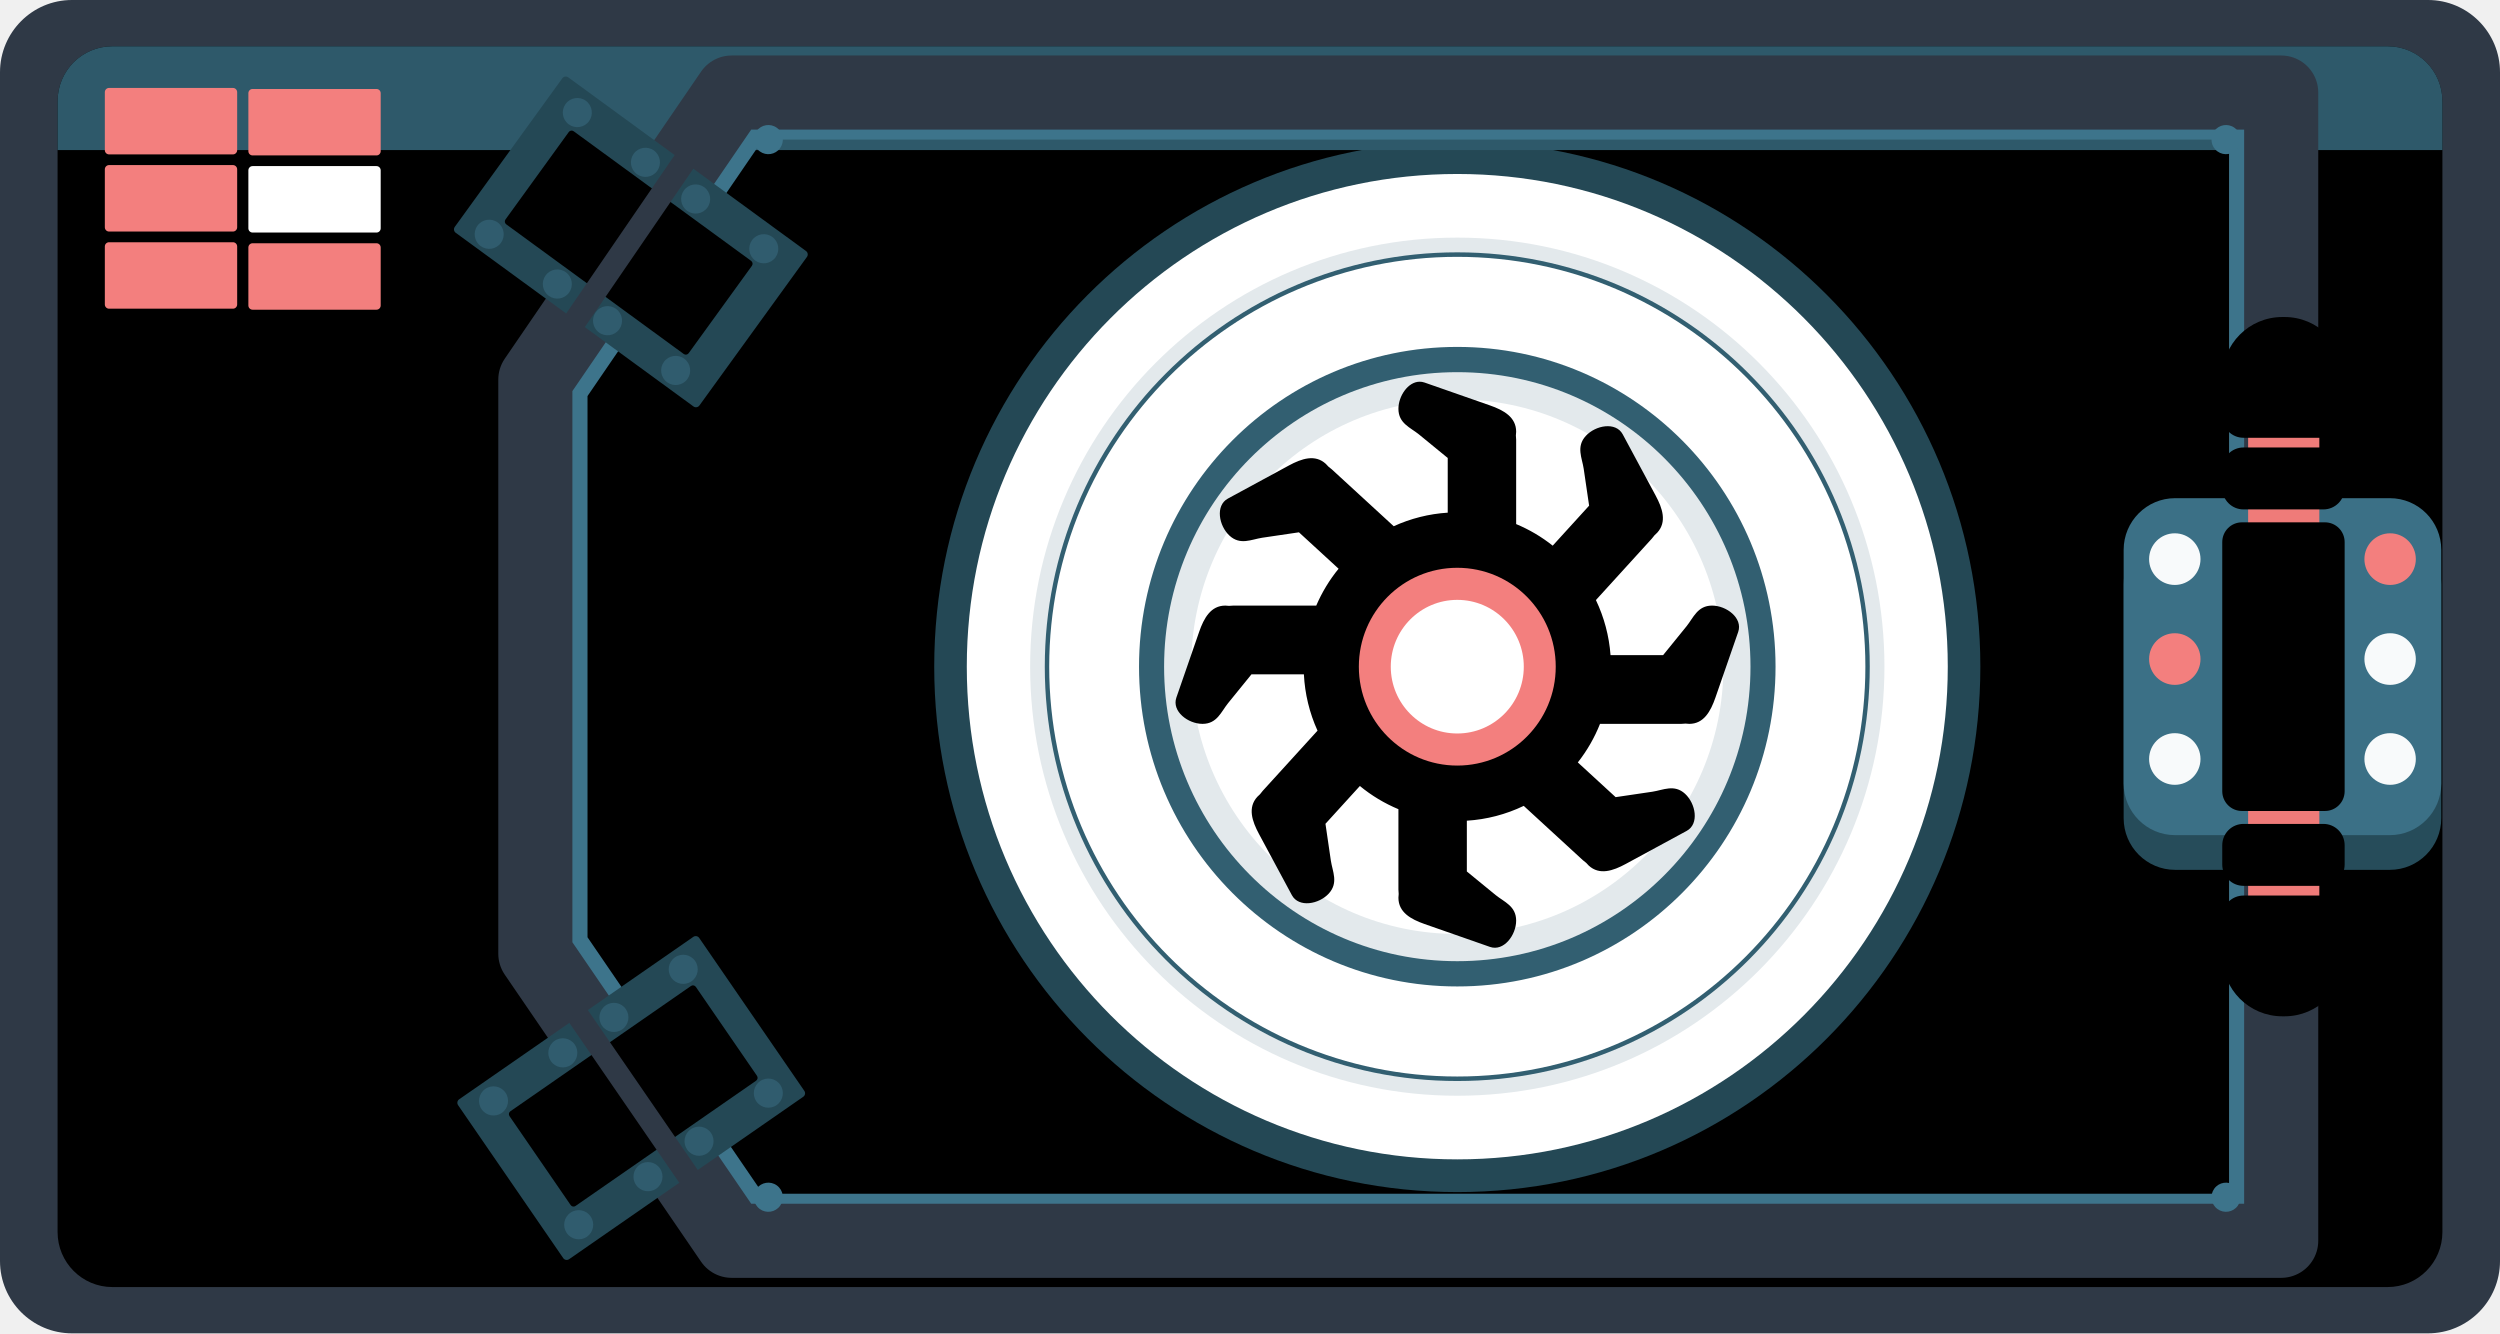
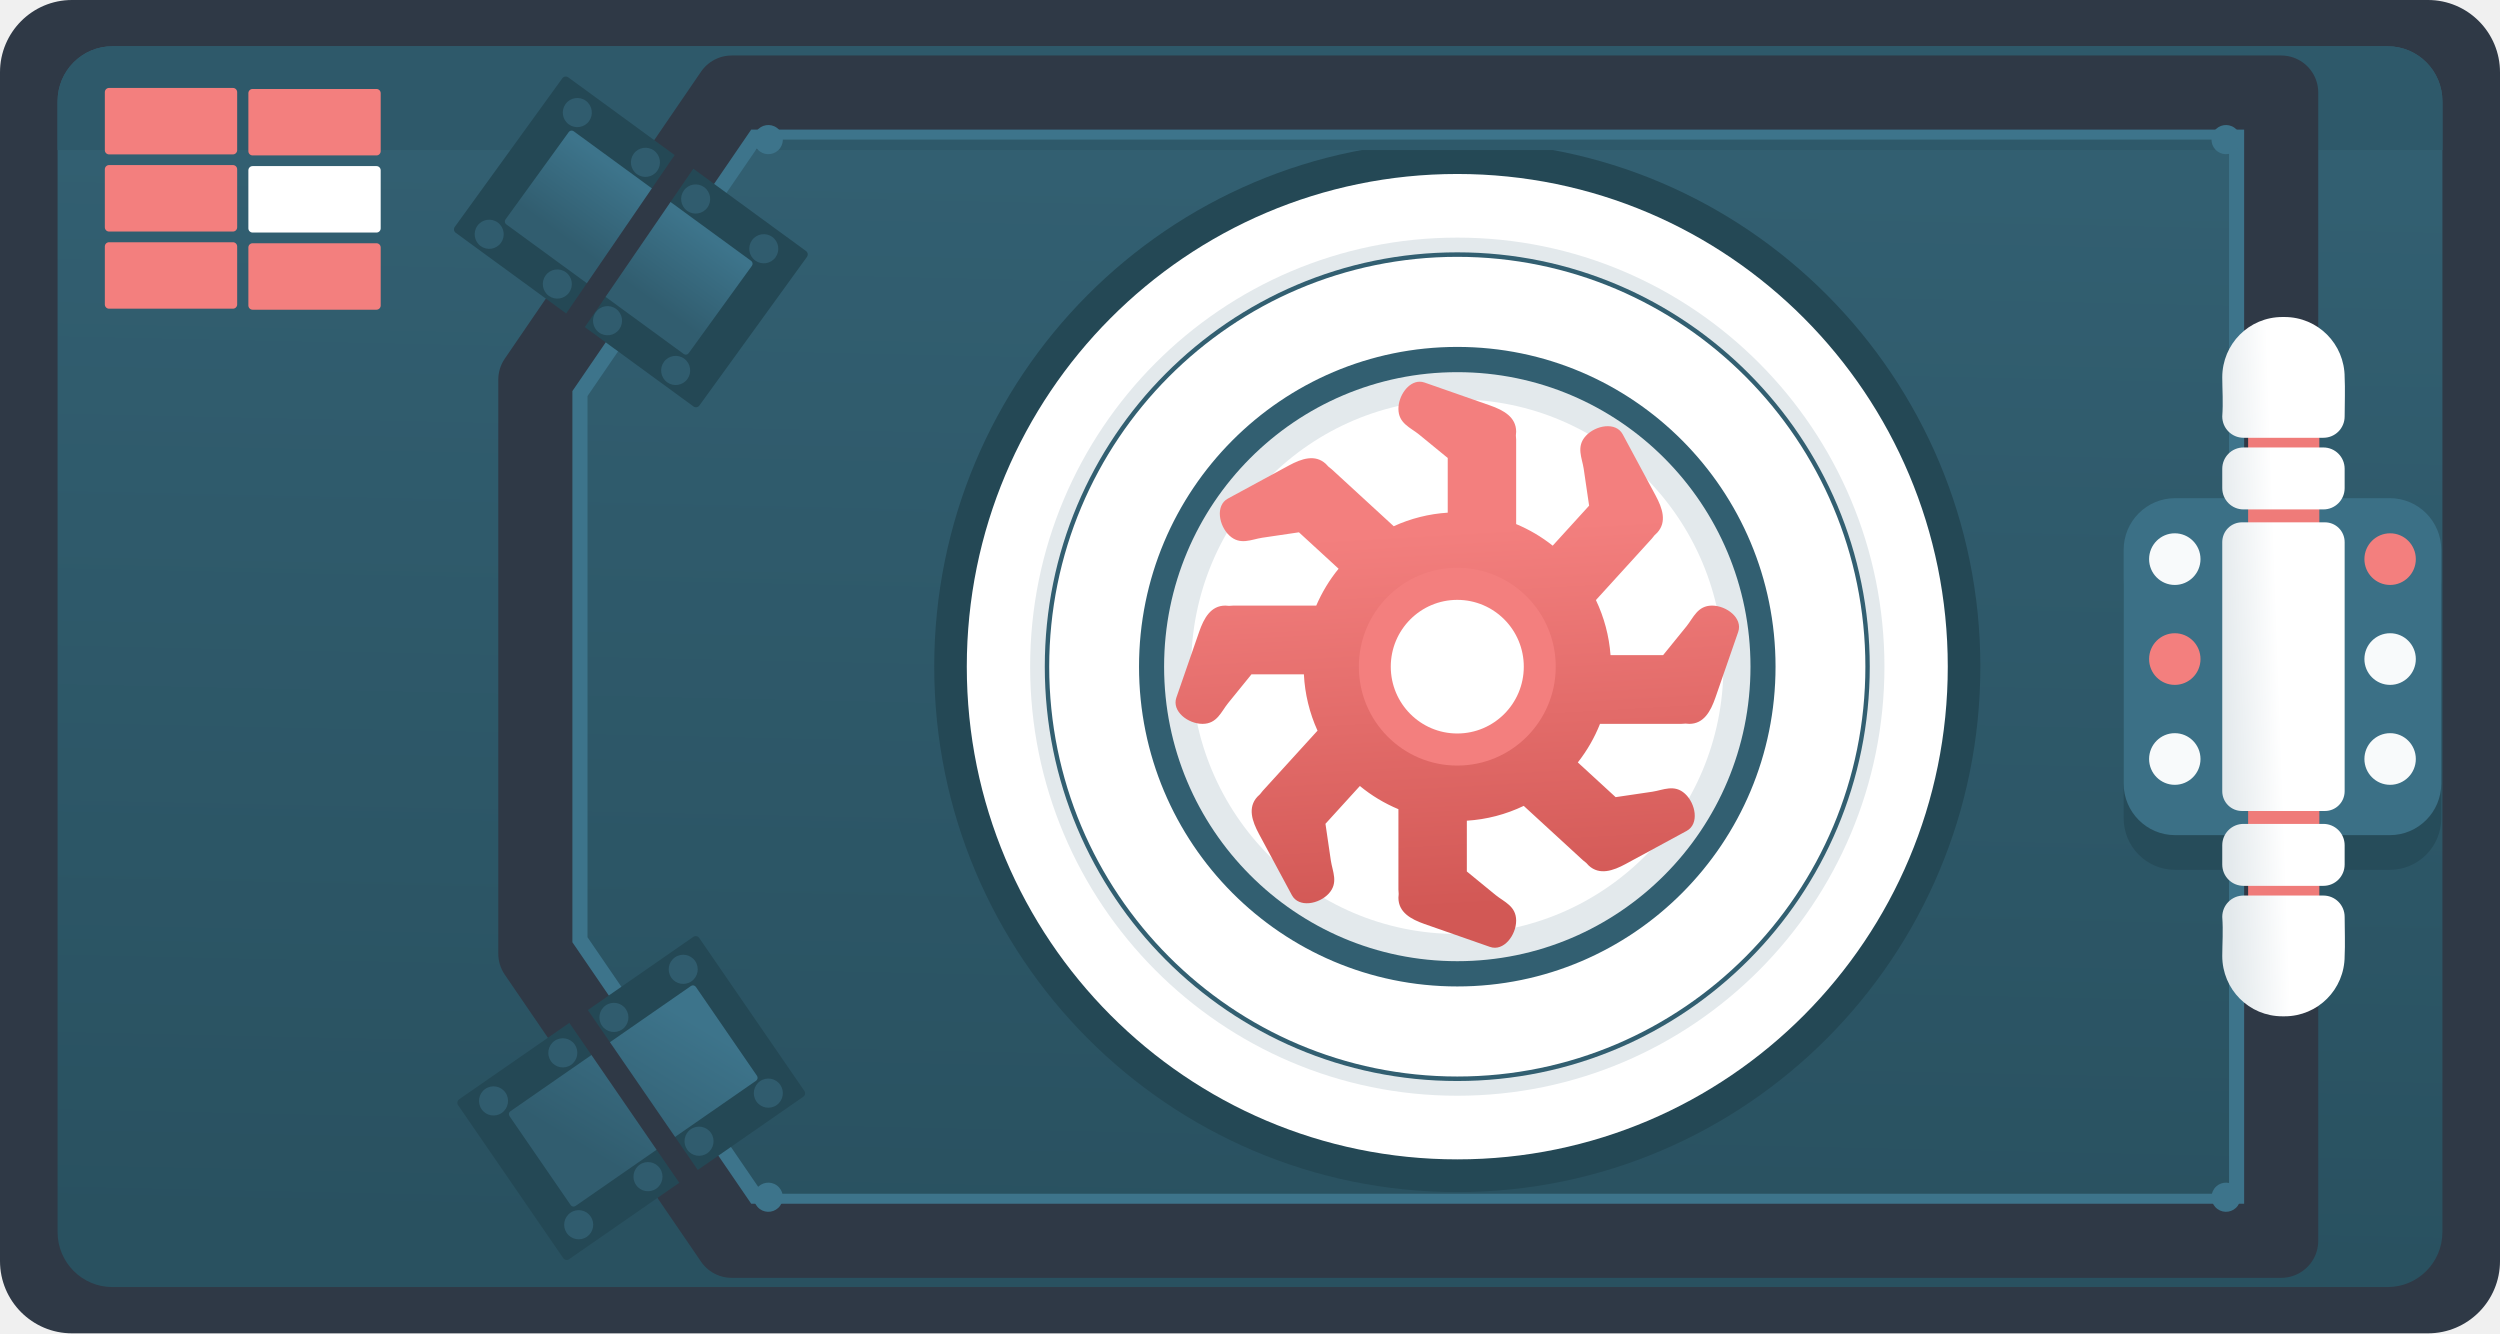
<svg xmlns="http://www.w3.org/2000/svg" width="255" height="136" viewBox="0 0 255 136" fill="none">
  <path d="M247.658 0H7.342C3.287 0 0 3.302 0 7.375V128.625C0 132.698 3.287 136 7.342 136H247.658C251.713 136 255 132.698 255 128.625V7.375C255 3.302 251.713 0 247.658 0Z" fill="#2F3946" />
  <path d="M243.538 4.72H11.461C8.375 4.72 5.873 7.233 5.873 10.333V125.667C5.873 128.767 8.375 131.28 11.461 131.28H243.538C246.624 131.28 249.126 128.767 249.126 125.667V10.333C249.126 7.233 246.624 4.72 243.538 4.72Z" fill="url(#paint0_linear_324_1309)" />
  <path d="M148.643 14.409C178.109 14.409 201.996 38.403 201.996 68.001C201.996 97.599 178.109 121.593 148.643 121.593C119.178 121.593 95.291 97.599 95.291 68.001C95.291 38.403 119.178 14.409 148.643 14.409Z" fill="#244855" />
  <path d="M148.643 17.746C176.274 17.746 198.673 40.246 198.673 68.001C198.673 95.757 176.274 118.256 148.643 118.256C121.012 118.256 98.613 95.757 98.613 68.001C98.613 40.246 121.012 17.746 148.643 17.746Z" fill="white" />
  <path d="M148.643 24.236C172.706 24.236 192.213 43.83 192.213 68.001C192.213 92.172 172.706 111.766 148.643 111.766C124.581 111.766 105.074 92.172 105.074 68.001C105.074 43.83 124.581 24.236 148.643 24.236Z" fill="#E3E9EC" />
  <path d="M148.642 110.264C171.879 110.264 190.716 91.342 190.716 68.001C190.716 44.66 171.879 25.738 148.642 25.738C125.405 25.738 106.568 44.66 106.568 68.001C106.568 91.342 125.405 110.264 148.642 110.264Z" fill="#325F71" />
  <path d="M148.644 98.041C165.161 98.041 178.55 84.592 178.55 68.001C178.55 51.41 165.161 37.961 148.644 37.961C132.128 37.961 118.738 51.41 118.738 68.001C118.738 84.592 132.128 98.041 148.644 98.041Z" fill="#E3E9EC" />
  <path d="M148.644 95.265C163.633 95.265 175.785 83.058 175.785 68.001C175.785 52.944 163.633 40.737 148.644 40.737C133.654 40.737 121.502 52.944 121.502 68.001C121.502 83.058 133.654 95.265 148.644 95.265Z" fill="white" />
  <path d="M148.644 107.914C170.589 107.914 188.378 90.044 188.378 68.001C188.378 45.958 170.589 28.088 148.644 28.088C126.7 28.088 108.91 45.958 108.91 68.001C108.91 90.044 126.7 107.914 148.644 107.914Z" stroke="white" stroke-width="3.78" stroke-linecap="round" stroke-linejoin="round" />
  <path d="M148.644 105.328C169.167 105.328 185.804 88.616 185.804 68.001C185.804 47.386 169.167 30.674 148.644 30.674C128.121 30.674 111.484 47.386 111.484 68.001C111.484 88.616 128.121 105.328 148.644 105.328Z" stroke="white" stroke-width="3.78" stroke-linecap="round" stroke-linejoin="round" />
  <path d="M148.643 102.508C167.615 102.508 182.995 87.059 182.995 68.001C182.995 48.944 167.615 33.495 148.643 33.495C129.671 33.495 114.291 48.944 114.291 68.001C114.291 87.059 129.671 102.508 148.643 102.508Z" stroke="white" stroke-width="3.78" stroke-linecap="round" stroke-linejoin="round" />
  <path d="M144.792 38.934C143.613 38.95 142.639 40.401 142.639 41.701C142.639 43.186 143.866 43.607 144.731 44.309C145.839 45.209 147.668 46.714 147.668 46.714V50.426V51.669V52.292C145.764 52.412 143.896 52.881 142.159 53.675L140.842 52.465L139.928 51.626L135.838 47.869C135.727 47.768 135.613 47.675 135.494 47.591C135.414 47.493 135.327 47.401 135.232 47.313C134.14 46.311 132.762 46.777 131.461 47.483L125.246 50.854C123.945 51.56 124.323 53.639 125.414 54.641C126.505 55.643 127.643 55.018 128.742 54.85C130.151 54.636 132.492 54.296 132.492 54.296L135.219 56.8L136.132 57.639L136.536 58.01C135.605 59.151 134.839 60.416 134.258 61.771H132.583H131.345H125.802C125.653 61.771 125.506 61.781 125.362 61.798C125.237 61.781 125.111 61.771 124.981 61.771C123.503 61.771 122.798 63.049 122.312 64.452L119.99 71.153C119.504 72.556 121.18 73.834 122.659 73.834C124.137 73.834 124.556 72.601 125.255 71.733C126.151 70.619 127.65 68.782 127.65 68.782H131.345H132.583H132.997C133.095 70.768 133.566 72.717 134.387 74.527L133.374 75.639L132.539 76.557L128.799 80.666C128.699 80.776 128.606 80.892 128.522 81.011C128.426 81.091 128.333 81.179 128.245 81.275C127.248 82.371 127.712 83.755 128.414 85.062L131.771 91.305C132.473 92.612 134.544 92.232 135.541 91.136C136.539 90.04 135.916 88.897 135.749 87.794C135.535 86.378 135.197 84.027 135.197 84.027L137.691 81.287L138.526 80.37L138.706 80.171C139.895 81.15 141.22 81.947 142.639 82.538V83.936V85.179V90.746C142.639 90.897 142.648 91.044 142.666 91.189C142.649 91.314 142.639 91.441 142.639 91.571C142.639 93.056 143.911 93.763 145.307 94.251L151.979 96.585C153.375 97.073 154.648 95.389 154.648 93.904C154.648 92.419 153.421 91.998 152.556 91.296C151.448 90.396 149.618 88.891 149.618 88.891V85.179V83.936V83.711C151.631 83.587 153.601 83.073 155.421 82.199L156.445 83.14L157.359 83.979L161.449 87.736C161.559 87.837 161.674 87.93 161.793 88.014C161.873 88.111 161.96 88.205 162.055 88.292C163.146 89.294 164.525 88.828 165.825 88.123L172.041 84.751C173.342 84.045 172.964 81.966 171.873 80.963C170.781 79.962 169.644 80.588 168.545 80.755C167.136 80.969 164.795 81.309 164.795 81.309L162.068 78.805L161.154 77.966L160.938 77.767C161.878 76.572 162.64 75.248 163.201 73.834H164.704H165.942H171.484C171.634 73.834 171.781 73.825 171.925 73.806C172.049 73.824 172.176 73.834 172.306 73.834C173.784 73.834 174.488 72.556 174.974 71.153L177.297 64.452C177.783 63.049 176.106 61.771 174.628 61.771C173.15 61.771 172.731 63.004 172.032 63.872C171.136 64.985 169.637 66.823 169.637 66.823H165.942H164.704H164.275C164.129 64.874 163.623 62.969 162.783 61.206L163.912 59.966L164.747 59.048L168.487 54.939C168.588 54.828 168.681 54.713 168.765 54.594C168.861 54.514 168.954 54.426 169.041 54.33C170.039 53.234 169.575 51.85 168.872 50.543L165.516 44.299C164.813 42.992 162.743 43.373 161.746 44.469C160.748 45.565 161.371 46.708 161.537 47.811C161.751 49.227 162.09 51.578 162.09 51.578L159.596 54.317L158.761 55.235L158.376 55.658C157.241 54.755 155.986 54.014 154.648 53.457V51.669V50.426V44.859C154.648 44.709 154.638 44.561 154.62 44.416C154.638 44.291 154.648 44.164 154.648 44.034C154.648 42.549 153.375 41.842 151.979 41.353L145.307 39.02C145.133 38.959 144.961 38.932 144.792 38.934Z" fill="url(#paint1_linear_324_1309)" />
  <path d="M148.643 78.088C154.189 78.088 158.685 73.572 158.685 68.001C158.685 62.43 154.189 57.914 148.643 57.914C143.097 57.914 138.602 62.43 138.602 68.001C138.602 73.572 143.097 78.088 148.643 78.088Z" fill="#F37F7E" />
  <path d="M148.643 74.816C152.39 74.816 155.427 71.765 155.427 68.001C155.427 64.238 152.39 61.187 148.643 61.187C144.897 61.187 141.859 64.238 141.859 68.001C141.859 71.765 144.897 74.816 148.643 74.816Z" fill="white" />
  <path d="M11.462 4.72C8.366 4.72 5.873 7.223 5.873 10.333V15.304H249.127V10.333C249.127 7.223 246.634 4.72 243.538 4.72H11.462Z" fill="#2E596A" />
  <path d="M75.823 10.459H231.143V125.541H75.823L56.147 96.77V68V39.229L75.823 10.459Z" stroke="#3D748B" stroke-width="7.559" stroke-linecap="round" stroke-linejoin="round" />
  <path d="M74.629 9.44H232.682V126.56H74.629L54.605 97.28V68V38.72L74.629 9.44Z" stroke="#2F3946" stroke-width="7.559" stroke-linecap="round" stroke-linejoin="round" />
  <path d="M221.859 54.353H243.763C246.661 54.353 249.01 56.713 249.01 59.624V83.453C249.01 86.364 246.661 88.724 243.763 88.724H221.859C218.962 88.724 216.612 86.364 216.612 83.453V59.624C216.612 56.713 218.962 54.353 221.859 54.353Z" fill="#264C5A" />
  <path d="M221.859 50.814H243.763C246.661 50.814 249.01 53.174 249.01 56.084V79.914C249.01 82.825 246.661 85.184 243.763 85.184H221.859C218.962 85.184 216.612 82.825 216.612 79.914V56.084C216.612 53.174 218.962 50.814 221.859 50.814Z" fill="#3B7086" />
  <path d="M229.309 43.72C229.309 41.586 230.935 39.857 232.941 39.857C234.946 39.857 236.572 41.586 236.572 43.72V92.279C236.572 94.412 234.946 96.141 232.941 96.141C230.935 96.141 229.309 94.412 229.309 92.279V43.72Z" fill="#EF7B79" />
  <path d="M241.17 57.031C241.17 58.485 242.344 59.665 243.792 59.665C245.24 59.665 246.414 58.485 246.414 57.031C246.414 55.576 245.24 54.397 243.792 54.397C242.344 54.397 241.17 55.576 241.17 57.031Z" fill="#F37F7E" />
  <path d="M241.17 67.224C241.17 68.679 242.344 69.858 243.792 69.858C245.24 69.858 246.414 68.679 246.414 67.224C246.414 65.769 245.24 64.59 243.792 64.59C242.344 64.59 241.17 65.769 241.17 67.224Z" fill="#F8FAFB" />
  <path d="M241.17 77.418C241.17 78.872 242.344 80.052 243.792 80.052C245.24 80.052 246.414 78.872 246.414 77.418C246.414 75.963 245.24 74.783 243.792 74.783C242.344 74.783 241.17 75.963 241.17 77.418Z" fill="#F8FAFB" />
  <path d="M224.451 57.031C224.451 58.486 223.277 59.665 221.829 59.665C220.381 59.665 219.207 58.486 219.207 57.031C219.207 55.576 220.381 54.397 221.829 54.397C223.277 54.397 224.451 55.576 224.451 57.031Z" fill="#F8FAFB" />
  <path d="M224.451 67.224C224.451 68.679 223.277 69.858 221.829 69.858C220.381 69.858 219.207 68.679 219.207 67.224C219.207 65.769 220.381 64.59 221.829 64.59C223.277 64.59 224.451 65.769 224.451 67.224Z" fill="#F37F7E" />
  <path d="M224.451 77.418C224.451 78.872 223.277 80.052 221.829 80.052C220.381 80.052 219.207 78.872 219.207 77.418C219.207 75.963 220.381 74.784 221.829 74.784C223.277 74.784 224.451 75.963 224.451 77.418Z" fill="#F8FAFB" />
  <path d="M232.801 32.335C229.404 32.335 226.67 35.081 226.67 38.493C226.675 39.807 226.774 41.015 226.67 42.473C226.67 43.681 227.637 44.653 228.839 44.653H232.801H233.023H236.985C238.187 44.653 239.154 43.681 239.154 42.473C239.159 41.244 239.213 39.565 239.154 38.493C239.154 35.081 236.42 32.335 233.023 32.335H232.801ZM228.839 45.642C227.637 45.642 226.67 46.614 226.67 47.821V49.782C226.67 50.989 227.637 51.961 228.839 51.961H236.985C238.187 51.961 239.154 50.989 239.154 49.782V47.821C239.154 46.614 238.187 45.642 236.985 45.642H228.839ZM228.681 53.278C227.567 53.278 226.67 54.179 226.67 55.298V80.7C226.67 81.82 227.567 82.721 228.681 82.721H237.143C238.257 82.721 239.154 81.82 239.154 80.7V55.298C239.154 54.179 238.257 53.278 237.143 53.278H228.681ZM228.839 84.038C227.637 84.038 226.67 85.01 226.67 86.217V88.178C226.67 89.385 227.637 90.356 228.839 90.356H236.985C238.187 90.356 239.154 89.385 239.154 88.178V86.217C239.154 85.01 238.187 84.038 236.985 84.038H228.839ZM228.839 91.346C227.637 91.346 226.67 92.318 226.67 93.525C226.774 94.984 226.675 96.192 226.67 97.505C226.67 100.917 229.404 103.664 232.801 103.664H233.023C236.42 103.664 239.154 100.917 239.154 97.505C239.213 96.433 239.159 94.755 239.154 93.525C239.154 92.318 238.187 91.346 236.985 91.346H233.023H232.801H228.839Z" fill="url(#paint2_linear_324_1309)" />
  <path d="M71.337 41.363L82.307 26.208C82.447 26.014 82.405 25.744 82.212 25.603L57.961 7.89C57.768 7.749 57.499 7.792 57.359 7.985L46.388 23.141C46.248 23.334 46.291 23.605 46.483 23.745L70.735 41.459C70.927 41.599 71.197 41.556 71.337 41.363Z" fill="#244855" />
  <path d="M70.242 36.028L76.696 27.111C76.812 26.951 76.777 26.727 76.618 26.611L58.514 13.387C58.354 13.271 58.131 13.306 58.015 13.467L51.56 22.384C51.444 22.544 51.48 22.768 51.639 22.884L69.743 36.108C69.903 36.224 70.126 36.188 70.242 36.028Z" fill="url(#paint3_linear_324_1309)" />
  <path d="M59.126 34.133L71.067 16.7C71.079 16.683 71.075 16.66 71.058 16.649L69.18 15.351C69.163 15.339 69.141 15.344 69.129 15.36L57.188 32.794C57.177 32.81 57.181 32.833 57.198 32.845L59.076 34.142C59.092 34.154 59.115 34.15 59.126 34.133Z" fill="#2F3946" />
  <path d="M78.776 24.17C78.115 23.687 77.189 23.834 76.708 24.498C76.228 25.162 76.374 26.092 77.035 26.575C77.696 27.058 78.622 26.912 79.103 26.247C79.584 25.583 79.438 24.653 78.776 24.17Z" fill="#305C6E" />
  <path d="M71.827 19.095C71.166 18.612 70.24 18.759 69.759 19.423C69.278 20.087 69.424 21.017 70.086 21.5C70.747 21.983 71.673 21.836 72.154 21.172C72.635 20.508 72.488 19.578 71.827 19.095Z" fill="#305C6E" />
  <path d="M69.788 36.583C69.127 36.1 68.201 36.247 67.72 36.912C67.239 37.576 67.385 38.506 68.047 38.989C68.708 39.472 69.634 39.325 70.115 38.661C70.596 37.996 70.449 37.066 69.788 36.583Z" fill="#305C6E" />
  <path d="M62.839 31.508C62.178 31.025 61.252 31.172 60.771 31.837C60.29 32.501 60.436 33.431 61.097 33.914C61.759 34.397 62.685 34.25 63.166 33.586C63.646 32.921 63.5 31.991 62.839 31.508Z" fill="#305C6E" />
  <path d="M66.706 15.355C66.045 14.873 65.119 15.02 64.638 15.684C64.157 16.348 64.303 17.278 64.965 17.761C65.626 18.244 66.552 18.097 67.033 17.433C67.514 16.769 67.367 15.838 66.706 15.355Z" fill="#305C6E" />
  <path d="M59.757 10.28C59.096 9.797 58.17 9.944 57.689 10.608C57.208 11.272 57.354 12.202 58.016 12.685C58.677 13.168 59.603 13.021 60.084 12.357C60.564 11.693 60.418 10.763 59.757 10.28Z" fill="#305C6E" />
  <path d="M57.718 27.769C57.056 27.286 56.131 27.433 55.65 28.097C55.169 28.762 55.315 29.692 55.977 30.175C56.638 30.658 57.564 30.511 58.044 29.846C58.525 29.182 58.379 28.252 57.718 27.769Z" fill="#305C6E" />
  <path d="M50.769 22.694C50.107 22.211 49.181 22.358 48.7 23.022C48.22 23.686 48.366 24.616 49.027 25.099C49.688 25.582 50.614 25.436 51.095 24.771C51.576 24.107 51.43 23.177 50.769 22.694Z" fill="#305C6E" />
  <path d="M71.319 95.67L82.042 111.268C82.178 111.465 82.129 111.734 81.933 111.87L58.048 128.438C57.852 128.574 57.584 128.524 57.449 128.328L46.726 112.729C46.59 112.533 46.64 112.263 46.835 112.128L70.72 95.559C70.915 95.424 71.184 95.473 71.319 95.67Z" fill="#244855" />
  <path d="M70.976 100.662L77.213 109.734C77.325 109.897 77.285 110.12 77.122 110.232L58.703 123.009C58.541 123.122 58.319 123.081 58.207 122.918L51.97 113.846C51.858 113.683 51.899 113.459 52.061 113.347L70.48 100.57C70.642 100.458 70.864 100.499 70.976 100.662Z" fill="url(#paint4_linear_324_1309)" />
  <path d="M59.707 102.659L71.363 119.613C71.374 119.63 71.37 119.652 71.354 119.663L69.527 120.93C69.511 120.941 69.489 120.937 69.478 120.921L57.822 103.966C57.811 103.95 57.815 103.928 57.831 103.917L59.658 102.65C59.674 102.639 59.696 102.643 59.707 102.659Z" fill="#2F3946" />
  <path d="M79.211 112.724C78.539 113.191 77.617 113.021 77.152 112.346C76.687 111.67 76.856 110.743 77.529 110.277C78.202 109.81 79.124 109.98 79.588 110.655C80.053 111.331 79.884 112.257 79.211 112.724Z" fill="#305C6E" />
  <path d="M72.143 117.628C71.47 118.095 70.548 117.925 70.084 117.25C69.619 116.574 69.788 115.648 70.46 115.181C71.133 114.714 72.055 114.884 72.52 115.56C72.985 116.235 72.816 117.162 72.143 117.628Z" fill="#305C6E" />
  <path d="M70.53 100.095C69.857 100.562 68.935 100.393 68.47 99.717C68.006 99.041 68.174 98.115 68.847 97.648C69.52 97.181 70.442 97.351 70.907 98.027C71.371 98.703 71.203 99.629 70.53 100.095Z" fill="#305C6E" />
  <path d="M63.461 105C62.789 105.466 61.867 105.297 61.402 104.621C60.937 103.945 61.106 103.019 61.779 102.552C62.452 102.085 63.374 102.255 63.838 102.931C64.303 103.607 64.134 104.533 63.461 105Z" fill="#305C6E" />
  <path d="M66.937 121.243C66.264 121.71 65.342 121.54 64.877 120.865C64.413 120.189 64.582 119.263 65.254 118.796C65.927 118.329 66.849 118.499 67.314 119.175C67.778 119.85 67.61 120.777 66.937 121.243Z" fill="#305C6E" />
  <path d="M59.869 126.147C59.196 126.613 58.274 126.444 57.809 125.768C57.344 125.092 57.513 124.166 58.186 123.699C58.859 123.232 59.781 123.402 60.245 124.078C60.71 124.754 60.541 125.68 59.869 126.147Z" fill="#305C6E" />
  <path d="M58.249 108.614C57.577 109.081 56.655 108.911 56.19 108.235C55.725 107.559 55.894 106.633 56.567 106.167C57.24 105.7 58.162 105.869 58.626 106.545C59.091 107.221 58.922 108.147 58.249 108.614Z" fill="#305C6E" />
  <path d="M51.181 113.518C50.508 113.985 49.586 113.815 49.122 113.139C48.657 112.464 48.826 111.537 49.499 111.071C50.171 110.604 51.093 110.773 51.558 111.449C52.023 112.125 51.854 113.051 51.181 113.518Z" fill="#305C6E" />
  <path d="M79.241 13.037C78.58 12.554 77.654 12.701 77.173 13.365C76.692 14.03 76.839 14.96 77.5 15.443C78.161 15.926 79.087 15.779 79.568 15.114C80.049 14.45 79.902 13.52 79.241 13.037Z" fill="#3D748B" />
  <path d="M227.923 13.037C227.262 12.554 226.336 12.701 225.855 13.365C225.374 14.03 225.52 14.96 226.182 15.443C226.843 15.926 227.769 15.779 228.25 15.114C228.73 14.45 228.584 13.52 227.923 13.037Z" fill="#3D748B" />
  <path d="M79.241 120.915C78.58 120.432 77.654 120.578 77.173 121.243C76.692 121.907 76.839 122.837 77.5 123.32C78.161 123.803 79.087 123.656 79.568 122.992C80.049 122.328 79.902 121.398 79.241 120.915Z" fill="#3D748B" />
  <path d="M227.923 120.915C227.262 120.432 226.336 120.578 225.855 121.243C225.374 121.907 225.52 122.837 226.182 123.32C226.843 123.803 227.769 123.656 228.25 122.992C228.73 122.328 228.584 121.398 227.923 120.915Z" fill="#3D748B" />
  <path d="M23.76 8.97H11.124C10.886 8.97 10.693 9.164 10.693 9.403V15.316C10.693 15.555 10.886 15.749 11.124 15.749H23.76C23.998 15.749 24.191 15.555 24.191 15.316V9.403C24.191 9.164 23.998 8.97 23.76 8.97Z" fill="#F37F7E" />
  <path d="M38.401 9.075H25.765C25.527 9.075 25.334 9.268 25.334 9.507V15.421C25.334 15.66 25.527 15.854 25.765 15.854H38.401C38.639 15.854 38.831 15.66 38.831 15.421V9.507C38.831 9.268 38.639 9.075 38.401 9.075Z" fill="#F37F7E" />
  <path d="M23.76 16.838H11.124C10.886 16.838 10.693 17.032 10.693 17.271V23.185C10.693 23.424 10.886 23.618 11.124 23.618H23.76C23.998 23.618 24.191 23.424 24.191 23.185V17.271C24.191 17.032 23.998 16.838 23.76 16.838Z" fill="#F37F7E" />
  <path d="M38.401 16.942H25.765C25.527 16.942 25.334 17.136 25.334 17.375V23.288C25.334 23.528 25.527 23.721 25.765 23.721H38.401C38.639 23.721 38.831 23.528 38.831 23.288V17.375C38.831 17.136 38.639 16.942 38.401 16.942Z" fill="white" />
  <path d="M23.76 24.708H11.124C10.886 24.708 10.693 24.901 10.693 25.14V31.054C10.693 31.293 10.886 31.487 11.124 31.487H23.76C23.998 31.487 24.191 31.293 24.191 31.054V25.14C24.191 24.901 23.998 24.708 23.76 24.708Z" fill="#F37F7E" />
  <path d="M38.401 24.811H25.765C25.527 24.811 25.334 25.005 25.334 25.244V31.158C25.334 31.397 25.527 31.59 25.765 31.59H38.401C38.639 31.59 38.831 31.397 38.831 31.158V25.244C38.831 25.005 38.639 24.811 38.401 24.811Z" fill="#F37F7E" />
  <defs>
    <linearGradient id="paint0_linear_324_1309" x1="126.826" y1="17.186" x2="124.455" y2="127.512" gradientUnits="userSpaceOnUse">
-       <stop stopColor="#325F71" />
-       <stop offset="1" stopColor="#295160" />
+       <stop stop-color="#325F71" />
+       <stop offset="1" stop-color="#295160" />
    </linearGradient>
    <linearGradient id="paint1_linear_324_1309" x1="150.035" y1="53.964" x2="152.227" y2="92.358" gradientUnits="userSpaceOnUse">
-       <stop stopColor="#F37F7E" />
-       <stop offset="1" stopColor="#D25855" />
+       <stop stop-color="#F37F7E" />
+       <stop offset="1" stop-color="#D25855" />
    </linearGradient>
    <linearGradient id="paint2_linear_324_1309" x1="232.422" y1="67.582" x2="226.608" y2="67.789" gradientUnits="userSpaceOnUse">
-       <stop stopColor="white" />
-       <stop offset="1" stopColor="#E3E9EC" />
+       <stop stop-color="white" />
+       <stop offset="1" stop-color="#E3E9EC" />
    </linearGradient>
    <linearGradient id="paint3_linear_324_1309" x1="64.269" y1="29.098" x2="69.386" y2="22.028" gradientUnits="userSpaceOnUse">
-       <stop stopColor="#315D6F" />
-       <stop offset="1" stopColor="#3D748B" />
+       <stop stop-color="#315D6F" />
+       <stop offset="1" stop-color="#3D748B" />
    </linearGradient>
    <linearGradient id="paint4_linear_324_1309" x1="61.05" y1="118.061" x2="69.725" y2="103.598" gradientUnits="userSpaceOnUse">
-       <stop stopColor="#315D6F" />
-       <stop offset="1" stopColor="#3D748B" />
+       <stop stop-color="#315D6F" />
+       <stop offset="1" stop-color="#3D748B" />
    </linearGradient>
  </defs>
</svg>
